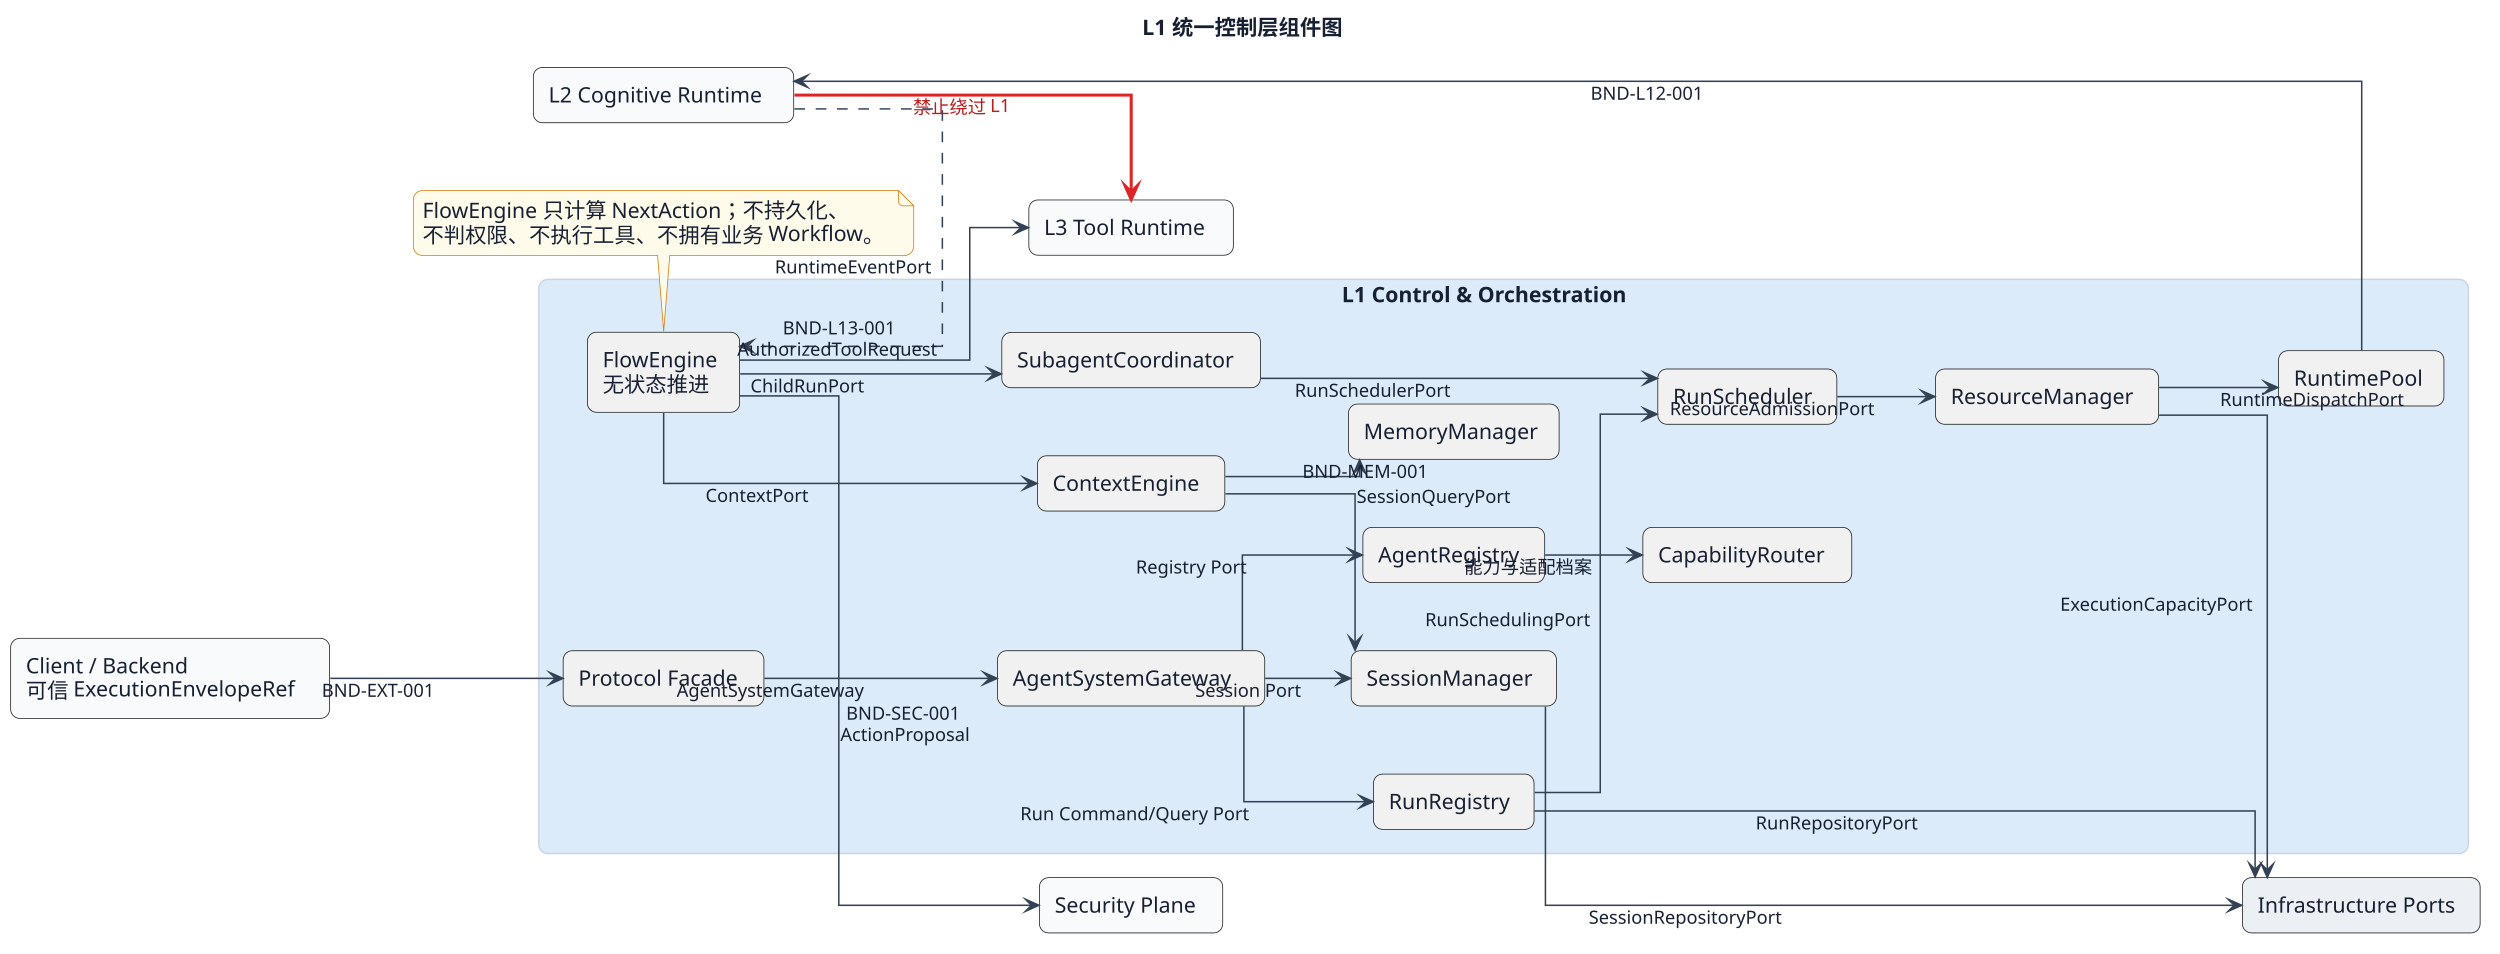
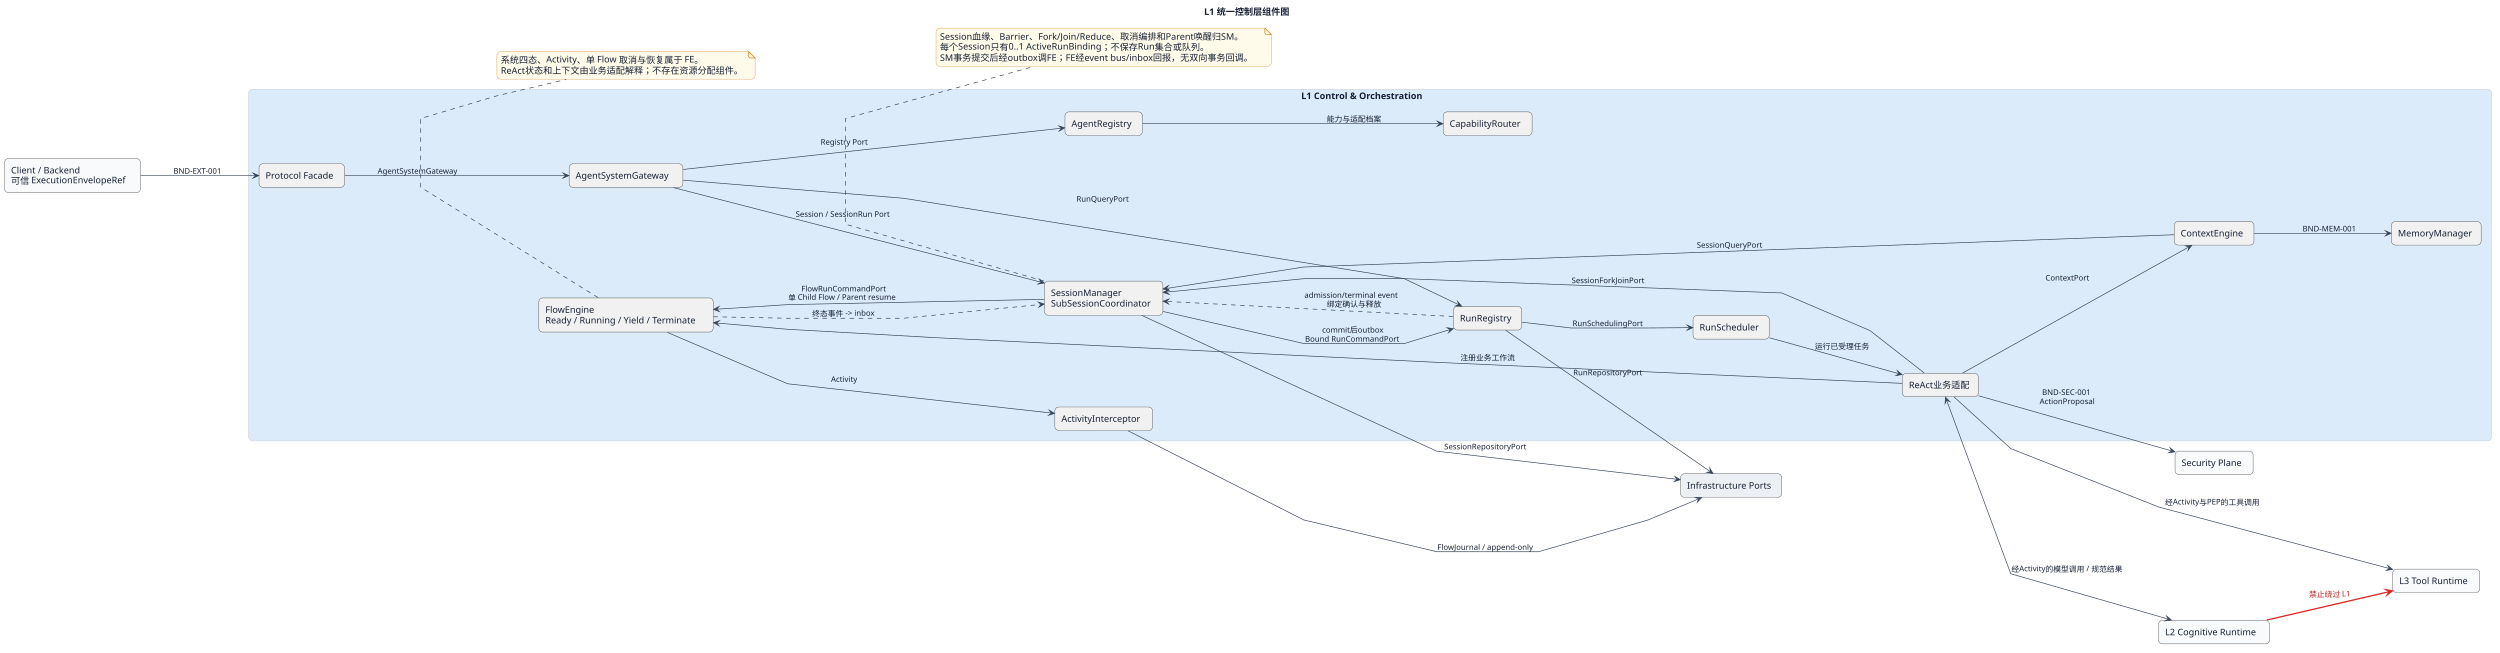
- <svg xmlns="http://www.w3.org/2000/svg" version="1.1" data-diagram-type="DESCRIPTION" style="width:2736px;height:1043px;background:#FFFFFF;" width="2736.667px" height="1043.333px" viewBox="0 0 2736 1043" zoomAndPan="magnify" preserveAspectRatio="none" contentStyleType="text/css">
+ <svg xmlns="http://www.w3.org/2000/svg" version="1.1" data-diagram-type="DESCRIPTION" style="width:6425px;height:1676px;background:#FFFFFF;" width="6425px" height="1676.667px" viewBox="0 0 6425 1676" zoomAndPan="magnify" preserveAspectRatio="none" contentStyleType="text/css">
  <defs />
  <g font-family="sans-serif" lengthAdjust="spacing">
    <g class="title" data-source-line="2">
-       <text x="1250.015" y="38.325" fill="#172033" font-size="23.333" textLength="225.893" font-weight="700" font-family="'Hiragino Sans GB'">L1 统一控制层组件图</text>
-     </g>
-     <g class="cluster" data-qualified-name="L1 Control . Orchestration" id="ent0002" data-source-line="6">
-       <rect x="589.65" y="305.745" width="2111.667" height="628.333" fill="#DCEBFA" style="stroke:#CBD5E1;stroke-width:1.667;" rx="10" ry="10" />
-       <text x="1468.495" y="330.737" fill="#172033" font-size="23.333" textLength="353.976" font-weight="700" font-family="'Hiragino Sans GB'">L1 Control &amp; Orchestration</text>
-     </g>
-     <g class="entity" data-qualified-name="L1 Control . Orchestration.FACADE" id="ent0003" data-source-line="7">
-       <rect x="616.317" y="712.161" width="219.715" height="60.495" fill="#F1F1F1" style="stroke:#181818;stroke-width:0.833;" rx="10" ry="10" />
-       <text x="632.983" y="750.487" fill="#172033" font-size="23.333" textLength="186.382" font-family="'Hiragino Sans GB'">Protocol Facade</text>
-     </g>
-     <g class="entity" data-qualified-name="L1 Control . Orchestration.GATEWAY" id="ent0004" data-source-line="8">
-       <rect x="1091.633" y="712.161" width="292.484" height="60.495" fill="#F1F1F1" style="stroke:#181818;stroke-width:0.833;" rx="10" ry="10" />
-       <text x="1108.3" y="750.487" fill="#172033" font-size="23.333" textLength="259.15" font-family="'Hiragino Sans GB'">AgentSystemGateway</text>
-     </g>
-     <g class="entity" data-qualified-name="L1 Control . Orchestration.REGISTRY" id="ent0005" data-source-line="9">
-       <rect x="1491.55" y="577.161" width="198.968" height="60.495" fill="#F1F1F1" style="stroke:#181818;stroke-width:0.833;" rx="10" ry="10" />
-       <text x="1508.217" y="615.487" fill="#172033" font-size="23.333" textLength="165.635" font-family="'Hiragino Sans GB'">AgentRegistry</text>
-     </g>
-     <g class="entity" data-qualified-name="L1 Control . Orchestration.ROUTER" id="ent0006" data-source-line="10">
-       <rect x="1797.95" y="577.161" width="228.625" height="60.495" fill="#F1F1F1" style="stroke:#181818;stroke-width:0.833;" rx="10" ry="10" />
-       <text x="1814.617" y="615.487" fill="#172033" font-size="23.333" textLength="195.291" font-family="'Hiragino Sans GB'">CapabilityRouter</text>
-     </g>
-     <g class="entity" data-qualified-name="L1 Control . Orchestration.SESSION" id="ent0007" data-source-line="11">
-       <rect x="1478.717" y="712.161" width="224.637" height="60.495" fill="#F1F1F1" style="stroke:#181818;stroke-width:0.833;" rx="10" ry="10" />
-       <text x="1495.383" y="750.487" fill="#172033" font-size="23.333" textLength="191.304" font-family="'Hiragino Sans GB'">SessionManager</text>
-     </g>
-     <g class="entity" data-qualified-name="L1 Control . Orchestration.RUNS" id="ent0008" data-source-line="12">
-       <rect x="1503.183" y="847.161" width="175.692" height="60.495" fill="#F1F1F1" style="stroke:#181818;stroke-width:0.833;" rx="10" ry="10" />
-       <text x="1519.85" y="885.487" fill="#172033" font-size="23.333" textLength="142.358" font-family="'Hiragino Sans GB'">RunRegistry</text>
-     </g>
-     <g class="entity" data-qualified-name="L1 Control . Orchestration.SCHEDULER" id="ent0009" data-source-line="13">
-       <rect x="1814.3" y="403.828" width="195.938" height="60.495" fill="#F1F1F1" style="stroke:#181818;stroke-width:0.833;" rx="10" ry="10" />
-       <text x="1830.967" y="442.153" fill="#172033" font-size="23.333" textLength="162.604" font-family="'Hiragino Sans GB'">RunScheduler</text>
-     </g>
-     <g class="entity" data-qualified-name="L1 Control . Orchestration.FLOW" id="ent0010" data-source-line="14">
-       <rect x="642.883" y="363.578" width="166.566" height="87.656" fill="#F1F1F1" style="stroke:#181818;stroke-width:0.833;" rx="10" ry="10" />
-       <text x="659.55" y="401.903" fill="#172033" font-size="23.333" textLength="133.232" font-family="'Hiragino Sans GB'">FlowEngine</text>
-       <text x="659.55" y="429.065" fill="#172033" font-size="23.333" textLength="116.666" font-family="'Hiragino Sans GB'">无状态推进</text>
-     </g>
-     <g class="entity" data-qualified-name="L1 Control . Orchestration.CONTEXT" id="ent0011" data-source-line="15">
-       <rect x="1135.317" y="498.828" width="205.12" height="60.495" fill="#F1F1F1" style="stroke:#181818;stroke-width:0.833;" rx="10" ry="10" />
-       <text x="1151.983" y="537.153" fill="#172033" font-size="23.333" textLength="171.787" font-family="'Hiragino Sans GB'">ContextEngine</text>
-     </g>
-     <g class="entity" data-qualified-name="L1 Control . Orchestration.MEMORY" id="ent0012" data-source-line="16">
-       <rect x="1475.783" y="442.161" width="230.505" height="60.495" fill="#F1F1F1" style="stroke:#181818;stroke-width:0.833;" rx="10" ry="10" />
-       <text x="1492.45" y="480.487" fill="#172033" font-size="23.333" textLength="197.171" font-family="'Hiragino Sans GB'">MemoryManager</text>
-     </g>
-     <g class="entity" data-qualified-name="L1 Control . Orchestration.RESOURCE" id="ent0013" data-source-line="17">
-       <rect x="2118.25" y="403.828" width="244.176" height="60.495" fill="#F1F1F1" style="stroke:#181818;stroke-width:0.833;" rx="10" ry="10" />
-       <text x="2134.917" y="442.153" fill="#172033" font-size="23.333" textLength="210.843" font-family="'Hiragino Sans GB'">ResourceManager</text>
-     </g>
-     <g class="entity" data-qualified-name="L1 Control . Orchestration.POOL" id="ent0014" data-source-line="18">
-       <rect x="2493.7" y="383.828" width="180.944" height="60.495" fill="#F1F1F1" style="stroke:#181818;stroke-width:0.833;" rx="10" ry="10" />
-       <text x="2510.367" y="422.153" fill="#172033" font-size="23.333" textLength="147.611" font-family="'Hiragino Sans GB'">RuntimePool</text>
-     </g>
-     <g class="entity" data-qualified-name="L1 Control . Orchestration.CHILD" id="ent0015" data-source-line="19">
-       <rect x="1096.383" y="363.828" width="282.982" height="60.495" fill="#F1F1F1" style="stroke:#181818;stroke-width:0.833;" rx="10" ry="10" />
-       <text x="1113.05" y="402.153" fill="#172033" font-size="23.333" textLength="249.648" font-family="'Hiragino Sans GB'">SubagentCoordinator</text>
-     </g>
-     <g class="entity" data-qualified-name="CLIENT" id="ent0001" data-source-line="5">
-       <rect x="11.667" y="698.578" width="349.04" height="87.656" fill="#F8FAFC" style="stroke:#181818;stroke-width:0.833;" rx="10" ry="10" />
-       <text x="28.333" y="736.903" fill="#172033" font-size="23.333" textLength="190.848" font-family="'Hiragino Sans GB'">Client / Backend</text>
-       <text x="28.333" y="764.065" fill="#172033" font-size="23.333" textLength="315.706" font-family="'Hiragino Sans GB'">可信 ExecutionEnvelopeRef</text>
-     </g>
-     <g class="entity" data-qualified-name="L2" id="ent0016" data-source-line="21">
-       <rect x="583.683" y="73.828" width="284.964" height="60.495" fill="#F8FAFC" style="stroke:#181818;stroke-width:0.833;" rx="10" ry="10" />
-       <text x="600.35" y="112.153" fill="#172033" font-size="23.333" textLength="251.631" font-family="'Hiragino Sans GB'">L2 Cognitive Runtime</text>
-     </g>
-     <g class="entity" data-qualified-name="SEC" id="ent0017" data-source-line="22">
-       <rect x="1137.583" y="960.495" width="200.563" height="60.495" fill="#F8FAFC" style="stroke:#181818;stroke-width:0.833;" rx="10" ry="10" />
-       <text x="1154.25" y="998.82" fill="#172033" font-size="23.333" textLength="167.23" font-family="'Hiragino Sans GB'">Security Plane</text>
-     </g>
-     <g class="entity" data-qualified-name="L3" id="ent0018" data-source-line="23">
-       <rect x="1125.967" y="218.828" width="223.805" height="60.495" fill="#F8FAFC" style="stroke:#181818;stroke-width:0.833;" rx="10" ry="10" />
-       <text x="1142.633" y="257.153" fill="#172033" font-size="23.333" textLength="190.472" font-family="'Hiragino Sans GB'">L3 Tool Runtime</text>
-     </g>
-     <g class="entity" data-qualified-name="INFRA" id="ent0019" data-source-line="24">
-       <rect x="2454.083" y="960.495" width="260.173" height="60.495" fill="#ECEFF3" style="stroke:#181818;stroke-width:0.833;" rx="10" ry="10" />
-       <text x="2470.75" y="998.82" fill="#172033" font-size="23.333" textLength="226.839" font-family="'Hiragino Sans GB'">Infrastructure Ports</text>
-     </g>
-     <g class="entity" data-qualified-name="GMN42" id="ent0043" data-source-line="50">
-       <path d="M452.367,218.578 L452.367,269.568 A10,10 0 0 0 462.367,279.568 L719.65,279.568 L726.317,362.778 L732.983,279.568 L989.958,279.568 A10,10 0 0 0 999.958,269.568 L999.958,225.245 L983.291,208.578 L462.367,208.578 A10,10 0 0 0 452.367,218.578" style="stroke:#D97706;stroke-width:0.833;" fill="#FFFBEB" />
-       <path d="M983.291,208.578 L983.291,220.245 A5,5 0 0 0 988.291,225.245 L999.958,225.245 L983.291,208.578" style="stroke:#D97706;stroke-width:0.833;" fill="#FFFBEB" />
-       <text x="462.367" y="238.57" fill="#172033" font-size="23.333" textLength="486.319" font-family="'Hiragino Sans GB'">FlowEngine 只计算 NextAction；不持久化、</text>
-       <text x="462.367" y="265.731" fill="#172033" font-size="23.333" textLength="512.591" font-family="'Hiragino Sans GB'">不判权限、不执行工具、不拥有业务 Workflow。</text>
-     </g>
-     <g class="link" data-entity-1="ent0001" data-entity-2="ent0003" id="lnk20" data-source-line="26" data-link-type="dependency">
-       <path d="M361.5,742.411 C445.267,742.411 534.617,742.411 607.783,742.411" style="stroke:#334155;stroke-width:1.667;" fill="none" id="CLIENT-to-FACADE" />
-       <polygon points="616.117,742.411,601.117,735.745,607.783,742.411,601.117,749.078,616.117,742.411" fill="#334155" style="stroke:#334155;stroke-width:1.667;stroke-linejoin:miter;stroke-miterlimit:10;" />
-       <text x="352.15" y="762.643" fill="#172033" font-size="20" textLength="135.244" font-family="'Hiragino Sans GB'">BND-EXT-001</text>
-     </g>
-     <g class="link" data-entity-1="ent0003" data-entity-2="ent0004" id="lnk21" data-source-line="27" data-link-type="dependency">
-       <path d="M836.567,742.411 C911.05,742.411 1001.817,742.411 1082.9,742.411" style="stroke:#334155;stroke-width:1.667;" fill="none" id="FACADE-to-GATEWAY" />
-       <polygon points="1091.233,742.411,1076.233,735.745,1082.9,742.411,1076.233,749.078,1091.233,742.411" fill="#334155" style="stroke:#334155;stroke-width:1.667;stroke-linejoin:miter;stroke-miterlimit:10;" />
-       <text x="740.567" y="762.643" fill="#172033" font-size="20" textLength="222.129" font-family="'Hiragino Sans GB'">AgentSystemGateway</text>
-     </g>
-     <g class="link" data-entity-1="ent0004" data-entity-2="ent0005" id="lnk22" data-source-line="28" data-link-type="dependency">
-       <path d="M1359.65,711.778 C1359.65,671.945 1359.65,607.411 1359.65,607.411 C1359.65,607.411 1420.017,607.411 1482.55,607.411" style="stroke:#334155;stroke-width:1.667;" fill="none" id="GATEWAY-to-REGISTRY" />
-       <polygon points="1490.883,607.411,1475.883,600.745,1482.55,607.411,1475.883,614.078,1490.883,607.411" fill="#334155" style="stroke:#334155;stroke-width:1.667;stroke-linejoin:miter;stroke-miterlimit:10;" />
-       <text x="1243.083" y="627.643" fill="#172033" font-size="20" textLength="129.492" font-family="'Hiragino Sans GB'">Registry Port</text>
-     </g>
-     <g class="link" data-entity-1="ent0004" data-entity-2="ent0007" id="lnk23" data-source-line="29" data-link-type="dependency">
-       <path d="M1384.583,742.411 C1415.85,742.411 1440.067,742.411 1469.833,742.411" style="stroke:#334155;stroke-width:1.667;" fill="none" id="GATEWAY-to-SESSION" />
-       <polygon points="1478.167,742.411,1463.167,735.745,1469.833,742.411,1463.167,749.078,1478.167,742.411" fill="#334155" style="stroke:#334155;stroke-width:1.667;stroke-linejoin:miter;stroke-miterlimit:10;" />
-       <text x="1308.033" y="762.643" fill="#172033" font-size="20" textLength="123.027" font-family="'Hiragino Sans GB'">Session Port</text>
-     </g>
-     <g class="link" data-entity-1="ent0004" data-entity-2="ent0008" id="lnk24" data-source-line="30" data-link-type="dependency">
-       <path d="M1361.317,773.045 C1361.317,812.878 1361.317,877.411 1361.317,877.411 C1361.317,877.411 1429.75,877.411 1494.533,877.411" style="stroke:#334155;stroke-width:1.667;" fill="none" id="GATEWAY-to-RUNS" />
-       <polygon points="1502.867,877.411,1487.867,870.745,1494.533,877.411,1487.867,884.078,1502.867,877.411" fill="#334155" style="stroke:#334155;stroke-width:1.667;stroke-linejoin:miter;stroke-miterlimit:10;" />
-       <text x="1116.583" y="897.643" fill="#172033" font-size="20" textLength="262.637" font-family="'Hiragino Sans GB'">Run Command/Query Port</text>
-     </g>
-     <g class="link" data-entity-1="ent0005" data-entity-2="ent0006" id="lnk25" data-source-line="31" data-link-type="dependency">
-       <path d="M1690.917,607.411 C1724.617,607.411 1754.167,607.411 1788.95,607.411" style="stroke:#334155;stroke-width:1.667;" fill="none" id="REGISTRY-to-ROUTER" />
-       <polygon points="1797.283,607.411,1782.283,600.745,1788.95,607.411,1782.283,614.078,1797.283,607.411" fill="#334155" style="stroke:#334155;stroke-width:1.667;stroke-linejoin:miter;stroke-miterlimit:10;" />
-       <text x="1602.433" y="627.643" fill="#172033" font-size="20" textLength="140.001" font-family="'Hiragino Sans GB'">能力与适配档案</text>
-     </g>
-     <g class="link" data-entity-1="ent0008" data-entity-2="ent0009" id="lnk26" data-source-line="32" data-link-type="dependency">
-       <path d="M1679.617,867.328 C1716.683,867.328 1751.317,867.328 1751.317,867.328 C1751.317,867.328 1751.317,453.245 1751.317,453.245 C1751.317,453.245 1771.883,453.245 1805.2,453.245" style="stroke:#334155;stroke-width:1.667;" fill="none" id="RUNS-to-SCHEDULER" />
-       <polygon points="1813.533,453.245,1798.533,446.578,1805.2,453.245,1798.533,459.911,1813.533,453.245" fill="#334155" style="stroke:#334155;stroke-width:1.667;stroke-linejoin:miter;stroke-miterlimit:10;" />
-       <text x="1559.65" y="685.259" fill="#172033" font-size="20" textLength="190.137" font-family="'Hiragino Sans GB'">RunSchedulingPort</text>
-     </g>
-     <g class="link" data-entity-1="ent0009" data-entity-2="ent0013" id="lnk27" data-source-line="33" data-link-type="dependency">
-       <path d="M2010.7,434.078 C2044.283,434.078 2073.95,434.078 2109.217,434.078" style="stroke:#334155;stroke-width:1.667;" fill="none" id="SCHEDULER-to-RESOURCE" />
-       <polygon points="2117.55,434.078,2102.55,427.411,2109.217,434.078,2102.55,440.745,2117.55,434.078" fill="#334155" style="stroke:#334155;stroke-width:1.667;stroke-linejoin:miter;stroke-miterlimit:10;" />
-       <text x="1827.45" y="454.309" fill="#172033" font-size="20" textLength="236.143" font-family="'Hiragino Sans GB'">ResourceAdmissionPort</text>
-     </g>
-     <g class="link" data-entity-1="ent0013" data-entity-2="ent0014" id="lnk28" data-source-line="34" data-link-type="dependency">
-       <path d="M2363.017,424.078 C2405.833,424.078 2444.767,424.078 2484.567,424.078" style="stroke:#334155;stroke-width:1.667;" fill="none" id="RESOURCE-to-POOL" />
-       <polygon points="2492.9,424.078,2477.9,417.411,2484.567,424.078,2477.9,430.745,2492.9,424.078" fill="#334155" style="stroke:#334155;stroke-width:1.667;stroke-linejoin:miter;stroke-miterlimit:10;" />
-       <text x="2429.617" y="444.309" fill="#172033" font-size="20" textLength="212.637" font-family="'Hiragino Sans GB'">RuntimeDispatchPort</text>
-     </g>
-     <g class="link" data-entity-1="ent0014" data-entity-2="ent0016" id="lnk29" data-source-line="35" data-link-type="dependency">
-       <path d="M2584.65,383.495 C2584.65,302.561 2584.65,88.961 2584.65,88.961 C2584.65,88.961 1312.433,88.961 877.25,88.961" style="stroke:#334155;stroke-width:1.667;" fill="none" id="POOL-to-L2" />
-       <polygon points="868.917,88.961,883.917,95.628,877.25,88.961,883.917,82.295,868.917,88.961" fill="#334155" style="stroke:#334155;stroke-width:1.667;stroke-linejoin:miter;stroke-miterlimit:10;" />
-       <text x="1740.717" y="109.193" fill="#172033" font-size="20" textLength="133.281" font-family="'Hiragino Sans GB'">BND-L12-001</text>
-     </g>
-     <g class="link" data-entity-1="ent0016" data-entity-2="ent0010" id="lnk30" data-source-line="36" data-link-type="dependency">
-       <path d="M869.367,119.211 C948.633,119.211 1031.317,119.211 1031.317,119.211 C1031.317,119.211 1031.317,378.961 1031.317,378.961 C1031.317,378.961 908.233,378.961 817.883,378.961" style="stroke:#334155;stroke-width:1.667;stroke-dasharray:11.667,11.667;" fill="none" id="L2-to-FLOW" />
-       <polygon points="809.55,378.961,824.55,385.628,817.883,378.961,824.55,372.295,809.55,378.961" fill="#334155" style="stroke:#334155;stroke-width:1.667;stroke-linejoin:miter;stroke-miterlimit:10;" />
-       <text x="847.983" y="299.209" fill="#172033" font-size="20" textLength="182.09" font-family="'Hiragino Sans GB'">RuntimeEventPort</text>
-     </g>
-     <g class="link" data-entity-1="ent0010" data-entity-2="ent0011" id="lnk31" data-source-line="37" data-link-type="dependency">
-       <path d="M726.317,452.028 C726.317,486.745 726.317,529.078 726.317,529.078 C726.317,529.078 977.25,529.078 1126.633,529.078" style="stroke:#334155;stroke-width:1.667;" fill="none" id="FLOW-to-CONTEXT" />
-       <polygon points="1134.967,529.078,1119.967,522.411,1126.633,529.078,1119.967,535.745,1134.967,529.078" fill="#334155" style="stroke:#334155;stroke-width:1.667;stroke-linejoin:miter;stroke-miterlimit:10;" />
-       <text x="772.117" y="549.309" fill="#172033" font-size="20" textLength="119.063" font-family="'Hiragino Sans GB'">ContextPort</text>
-     </g>
-     <g class="link" data-entity-1="ent0011" data-entity-2="ent0007" id="lnk32" data-source-line="38" data-link-type="dependency">
-       <path d="M1341.117,540.445 C1408.1,540.445 1482.983,540.445 1482.983,540.445 C1482.983,540.445 1482.983,646.911 1482.983,703.411" style="stroke:#334155;stroke-width:1.667;" fill="none" id="CONTEXT-to-SESSION" />
-       <polygon points="1482.983,711.745,1489.65,696.745,1482.983,703.411,1476.317,696.745,1482.983,711.745" fill="#334155" style="stroke:#334155;stroke-width:1.667;stroke-linejoin:miter;stroke-miterlimit:10;" />
-       <text x="1484.65" y="550.393" fill="#172033" font-size="20" textLength="177.451" font-family="'Hiragino Sans GB'">SessionQueryPort</text>
-     </g>
-     <g class="link" data-entity-1="ent0011" data-entity-2="ent0012" id="lnk33" data-source-line="39" data-link-type="dependency">
-       <path d="M1341.05,521.545 C1409.933,521.545 1487.983,521.545 1487.983,521.545 C1487.983,521.545 1487.983,521.461 1487.983,511.595" style="stroke:#334155;stroke-width:1.667;" fill="none" id="CONTEXT-to-MEMORY" />
-       <polygon points="1487.983,503.261,1481.317,518.261,1487.983,511.595,1494.65,518.261,1487.983,503.261" fill="#334155" style="stroke:#334155;stroke-width:1.667;stroke-linejoin:miter;stroke-miterlimit:10;" />
-       <text x="1425.333" y="523.026" fill="#172033" font-size="20" textLength="143.838" font-family="'Hiragino Sans GB'">BND-MEM-001</text>
-     </g>
-     <g class="link" data-entity-1="ent0010" data-entity-2="ent0017" id="lnk34" data-source-line="40" data-link-type="dependency">
-       <path d="M809.733,433.245 C861.433,433.245 917.983,433.245 917.983,433.245 C917.983,433.245 917.983,990.745 917.983,990.745 C917.983,990.745 1035,990.745 1128.767,990.745" style="stroke:#334155;stroke-width:1.667;" fill="none" id="FLOW-to-SEC" />
-       <polygon points="1137.1,990.745,1122.1,984.078,1128.767,990.745,1122.1,997.411,1137.1,990.745" fill="#334155" style="stroke:#334155;stroke-width:1.667;stroke-linejoin:miter;stroke-miterlimit:10;" />
-       <text x="925.993" y="787.676" fill="#172033" font-size="20" textLength="135.986" font-family="'Hiragino Sans GB'">BND-SEC-001</text>
-       <text x="919.65" y="810.957" fill="#172033" font-size="20" textLength="148.672" font-family="'Hiragino Sans GB'">ActionProposal</text>
-     </g>
-     <g class="link" data-entity-1="ent0010" data-entity-2="ent0018" id="lnk35" data-source-line="41" data-link-type="dependency">
-       <path d="M809.867,394.078 C909.15,394.078 1061.317,394.078 1061.317,394.078 C1061.317,394.078 1061.317,249.078 1061.317,249.078 C1061.317,249.078 1082.4,249.078 1117.217,249.078" style="stroke:#334155;stroke-width:1.667;" fill="none" id="FLOW-to-L3" />
-       <polygon points="1125.55,249.078,1110.55,242.411,1117.217,249.078,1110.55,255.745,1125.55,249.078" fill="#334155" style="stroke:#334155;stroke-width:1.667;stroke-linejoin:miter;stroke-miterlimit:10;" />
-       <text x="856.629" y="365.976" fill="#172033" font-size="20" textLength="133.281" font-family="'Hiragino Sans GB'">BND-L13-001</text>
-       <text x="806.883" y="389.257" fill="#172033" font-size="20" textLength="232.773" font-family="'Hiragino Sans GB'">AuthorizedToolRequest</text>
-     </g>
-     <g class="link" data-entity-1="ent0010" data-entity-2="ent0015" id="lnk36" data-source-line="42" data-link-type="dependency">
-       <path d="M810.1,409.211 C887.5,409.211 995.65,409.211 1087.517,409.211" style="stroke:#334155;stroke-width:1.667;" fill="none" id="FLOW-to-CHILD" />
-       <polygon points="1095.85,409.211,1080.85,402.545,1087.517,409.211,1080.85,415.878,1095.85,409.211" fill="#334155" style="stroke:#334155;stroke-width:1.667;stroke-linejoin:miter;stroke-miterlimit:10;" />
-       <text x="821.3" y="429.443" fill="#172033" font-size="20" textLength="130.059" font-family="'Hiragino Sans GB'">ChildRunPort</text>
-     </g>
-     <g class="link" data-entity-1="ent0015" data-entity-2="ent0009" id="lnk37" data-source-line="43" data-link-type="dependency">
-       <path d="M1380.067,414.078 C1510.3,414.078 1691.333,414.078 1805.55,414.078" style="stroke:#334155;stroke-width:1.667;" fill="none" id="CHILD-to-SCHEDULER" />
-       <polygon points="1813.883,414.078,1798.883,407.411,1805.55,414.078,1798.883,420.745,1813.883,414.078" fill="#334155" style="stroke:#334155;stroke-width:1.667;stroke-linejoin:miter;stroke-miterlimit:10;" />
-       <text x="1416.983" y="434.309" fill="#172033" font-size="20" textLength="179.736" font-family="'Hiragino Sans GB'">RunSchedulerPort</text>
-     </g>
-     <g class="link" data-entity-1="ent0007" data-entity-2="ent0019" id="lnk38" data-source-line="44" data-link-type="dependency">
-       <path d="M1691.317,773.361 C1691.317,839.928 1691.317,990.745 1691.317,990.745 C1691.317,990.745 2197.05,990.745 2445.05,990.745" style="stroke:#334155;stroke-width:1.667;" fill="none" id="SESSION-to-INFRA" />
-       <polygon points="2453.383,990.745,2438.383,984.078,2445.05,990.745,2438.383,997.411,2453.383,990.745" fill="#334155" style="stroke:#334155;stroke-width:1.667;stroke-linejoin:miter;stroke-miterlimit:10;" />
-       <text x="1738.65" y="1010.976" fill="#172033" font-size="20" textLength="223.916" font-family="'Hiragino Sans GB'">SessionRepositoryPort</text>
-     </g>
-     <g class="link" data-entity-1="ent0008" data-entity-2="ent0019" id="lnk39" data-source-line="45" data-link-type="dependency">
-       <path d="M1679.133,887.495 C1901.517,887.495 2467.983,887.495 2467.983,887.495 C2467.983,887.495 2467.983,921.028 2467.983,951.428" style="stroke:#334155;stroke-width:1.667;" fill="none" id="RUNS-to-INFRA" />
-       <polygon points="2467.983,959.761,2474.65,944.761,2467.983,951.428,2461.317,944.761,2467.983,959.761" fill="#334155" style="stroke:#334155;stroke-width:1.667;stroke-linejoin:miter;stroke-miterlimit:10;" />
-       <text x="1921.367" y="907.726" fill="#172033" font-size="20" textLength="186.855" font-family="'Hiragino Sans GB'">RunRepositoryPort</text>
-     </g>
-     <g class="link" data-entity-1="ent0013" data-entity-2="ent0019" id="lnk40" data-source-line="46" data-link-type="dependency">
-       <path d="M2362.933,454.328 C2422.467,454.328 2481.317,454.328 2481.317,454.328 C2481.317,454.328 2481.317,838.561 2481.317,952.045" style="stroke:#334155;stroke-width:1.667;" fill="none" id="RESOURCE-to-INFRA" />
-       <polygon points="2481.317,960.378,2487.983,945.378,2481.317,952.045,2474.65,945.378,2481.317,960.378" fill="#334155" style="stroke:#334155;stroke-width:1.667;stroke-linejoin:miter;stroke-miterlimit:10;" />
-       <text x="2254.65" y="668.393" fill="#172033" font-size="20" textLength="226.523" font-family="'Hiragino Sans GB'">ExecutionCapacityPort</text>
-     </g>
-     <g class="link" data-entity-1="ent0016" data-entity-2="ent0018" id="lnk41" data-source-line="48" data-link-type="dependency">
-       <path d="M869.417,104.078 C1020.833,104.078 1237.983,104.078 1237.983,104.078 C1237.983,104.078 1237.983,167.428 1237.983,209.995" style="stroke:#DC2626;stroke-width:3.333;" fill="none" id="L2-to-L3" />
-       <polygon points="1237.983,218.328,1244.65,203.328,1237.983,209.995,1231.317,203.328,1237.983,218.328" fill="#DC2626" style="stroke:#DC2626;stroke-width:3.333;stroke-linejoin:miter;stroke-miterlimit:10;" />
-       <text x="999.15" y="124.309" fill="#B91C1C" font-size="20" textLength="110.225" font-family="'Hiragino Sans GB'">禁止绕过 L1</text>
+       <text x="3094.445" y="38.325" fill="#172033" font-size="23.333" textLength="225.893" font-weight="700" font-family="'Hiragino Sans GB'">L1 统一控制层组件图</text>
+     </g>
+     <g class="cluster" data-qualified-name="L1 Control . Orchestration" id="ent0002" data-source-line="9">
+       <rect x="639.033" y="229.561" width="5764.083" height="903.333" fill="#DCEBFA" style="stroke:#CBD5E1;stroke-width:1.667;" rx="10" ry="10" />
+       <text x="3344.087" y="254.553" fill="#172033" font-size="23.333" textLength="353.976" font-weight="700" font-family="'Hiragino Sans GB'">L1 Control &amp; Orchestration</text>
+     </g>
+     <g class="entity" data-qualified-name="L1 Control . Orchestration.FACADE" id="ent0003" data-source-line="10">
+       <rect x="665.7" y="420.978" width="219.715" height="60.495" fill="#F1F1F1" style="stroke:#181818;stroke-width:0.833;" rx="10" ry="10" />
+       <text x="682.367" y="459.303" fill="#172033" font-size="23.333" textLength="186.382" font-family="'Hiragino Sans GB'">Protocol Facade</text>
+     </g>
+     <g class="entity" data-qualified-name="L1 Control . Orchestration.GATEWAY" id="ent0004" data-source-line="11">
+       <rect x="1462.6" y="420.978" width="292.484" height="60.495" fill="#F1F1F1" style="stroke:#181818;stroke-width:0.833;" rx="10" ry="10" />
+       <text x="1479.267" y="459.303" fill="#172033" font-size="23.333" textLength="259.15" font-family="'Hiragino Sans GB'">AgentSystemGateway</text>
+     </g>
+     <g class="entity" data-qualified-name="L1 Control . Orchestration.REGISTRY" id="ent0005" data-source-line="12">
+       <rect x="2736.967" y="287.645" width="198.968" height="60.495" fill="#F1F1F1" style="stroke:#181818;stroke-width:0.833;" rx="10" ry="10" />
+       <text x="2753.633" y="325.97" fill="#172033" font-size="23.333" textLength="165.635" font-family="'Hiragino Sans GB'">AgentRegistry</text>
+     </g>
+     <g class="entity" data-qualified-name="L1 Control . Orchestration.ROUTER" id="ent0006" data-source-line="13">
+       <rect x="3708.817" y="287.645" width="228.625" height="60.495" fill="#F1F1F1" style="stroke:#181818;stroke-width:0.833;" rx="10" ry="10" />
+       <text x="3725.483" y="325.97" fill="#172033" font-size="23.333" textLength="195.291" font-family="'Hiragino Sans GB'">CapabilityRouter</text>
+     </g>
+     <g class="entity" data-qualified-name="L1 Control . Orchestration.SESSION" id="ent0007" data-source-line="14">
+       <rect x="2684.133" y="722.395" width="304.606" height="87.656" fill="#F1F1F1" style="stroke:#181818;stroke-width:0.833;" rx="10" ry="10" />
+       <text x="2700.8" y="760.72" fill="#172033" font-size="23.333" textLength="191.304" font-family="'Hiragino Sans GB'">SessionManager</text>
+       <text x="2700.8" y="787.881" fill="#172033" font-size="23.333" textLength="271.273" font-family="'Hiragino Sans GB'">SubSessionCoordinator</text>
+     </g>
+     <g class="entity" data-qualified-name="L1 Control . Orchestration.RUNS" id="ent0008" data-source-line="15">
+       <rect x="3735.283" y="787.645" width="175.692" height="60.495" fill="#F1F1F1" style="stroke:#181818;stroke-width:0.833;" rx="10" ry="10" />
+       <text x="3751.95" y="825.97" fill="#172033" font-size="23.333" textLength="142.358" font-family="'Hiragino Sans GB'">RunRegistry</text>
+     </g>
+     <g class="entity" data-qualified-name="L1 Control . Orchestration.SCHEDULER" id="ent0009" data-source-line="16">
+       <rect x="4351.083" y="810.978" width="195.938" height="60.495" fill="#F1F1F1" style="stroke:#181818;stroke-width:0.833;" rx="10" ry="10" />
+       <text x="4367.75" y="849.303" fill="#172033" font-size="23.333" textLength="162.604" font-family="'Hiragino Sans GB'">RunScheduler</text>
+     </g>
+     <g class="entity" data-qualified-name="L1 Control . Orchestration.FLOW" id="ent0010" data-source-line="17">
+       <rect x="1384.867" y="765.728" width="447.956" height="87.656" fill="#F1F1F1" style="stroke:#181818;stroke-width:0.833;" rx="10" ry="10" />
+       <text x="1401.533" y="804.053" fill="#172033" font-size="23.333" textLength="133.232" font-family="'Hiragino Sans GB'">FlowEngine</text>
+       <text x="1401.533" y="831.215" fill="#172033" font-size="23.333" textLength="414.622" font-family="'Hiragino Sans GB'">Ready / Running / Yield / Terminate</text>
+     </g>
+     <g class="entity" data-qualified-name="L1 Control . Orchestration.BUSINESS" id="ent0011" data-source-line="18">
+       <rect x="4889.133" y="959.311" width="195.174" height="60.495" fill="#F1F1F1" style="stroke:#181818;stroke-width:0.833;" rx="10" ry="10" />
+       <text x="4905.8" y="997.637" fill="#172033" font-size="23.333" textLength="161.84" font-family="'Hiragino Sans GB'">ReAct业务适配</text>
+     </g>
+     <g class="entity" data-qualified-name="L1 Control . Orchestration.MAGIC" id="ent0012" data-source-line="19">
+       <rect x="2711.05" y="1045.978" width="250.785" height="60.495" fill="#F1F1F1" style="stroke:#181818;stroke-width:0.833;" rx="10" ry="10" />
+       <text x="2727.717" y="1084.303" fill="#172033" font-size="23.333" textLength="217.451" font-family="'Hiragino Sans GB'">ActivityInterceptor</text>
+     </g>
+     <g class="entity" data-qualified-name="L1 Control . Orchestration.CONTEXT" id="ent0013" data-source-line="20">
+       <rect x="5587.567" y="569.311" width="205.12" height="60.495" fill="#F1F1F1" style="stroke:#181818;stroke-width:0.833;" rx="10" ry="10" />
+       <text x="5604.233" y="607.637" fill="#172033" font-size="23.333" textLength="171.787" font-family="'Hiragino Sans GB'">ContextEngine</text>
+     </g>
+     <g class="entity" data-qualified-name="L1 Control . Orchestration.MEMORY" id="ent0014" data-source-line="21">
+       <rect x="6145.933" y="569.311" width="230.505" height="60.495" fill="#F1F1F1" style="stroke:#181818;stroke-width:0.833;" rx="10" ry="10" />
+       <text x="6162.6" y="607.637" fill="#172033" font-size="23.333" textLength="197.171" font-family="'Hiragino Sans GB'">MemoryManager</text>
+     </g>
+     <g class="entity" data-qualified-name="CLIENT" id="ent0001" data-source-line="8">
+       <rect x="11.667" y="407.395" width="349.04" height="87.656" fill="#F8FAFC" style="stroke:#181818;stroke-width:0.833;" rx="10" ry="10" />
+       <text x="28.333" y="445.72" fill="#172033" font-size="23.333" textLength="190.848" font-family="'Hiragino Sans GB'">Client / Backend</text>
+       <text x="28.333" y="472.881" fill="#172033" font-size="23.333" textLength="315.706" font-family="'Hiragino Sans GB'">可信 ExecutionEnvelopeRef</text>
+     </g>
+     <g class="entity" data-qualified-name="L2" id="ent0015" data-source-line="23">
+       <rect x="5547.633" y="1594.311" width="284.964" height="60.495" fill="#F8FAFC" style="stroke:#181818;stroke-width:0.833;" rx="10" ry="10" />
+       <text x="5564.3" y="1632.637" fill="#172033" font-size="23.333" textLength="251.631" font-family="'Hiragino Sans GB'">L2 Cognitive Runtime</text>
+     </g>
+     <g class="entity" data-qualified-name="SEC" id="ent0016" data-source-line="24">
+       <rect x="5589.85" y="1159.311" width="200.563" height="60.495" fill="#F8FAFC" style="stroke:#181818;stroke-width:0.833;" rx="10" ry="10" />
+       <text x="5606.517" y="1197.637" fill="#172033" font-size="23.333" textLength="167.23" font-family="'Hiragino Sans GB'">Security Plane</text>
+     </g>
+     <g class="entity" data-qualified-name="L3" id="ent0017" data-source-line="25">
+       <rect x="6149.283" y="1462.645" width="223.805" height="60.495" fill="#F8FAFC" style="stroke:#181818;stroke-width:0.833;" rx="10" ry="10" />
+       <text x="6165.95" y="1500.97" fill="#172033" font-size="23.333" textLength="190.472" font-family="'Hiragino Sans GB'">L3 Tool Runtime</text>
+     </g>
+     <g class="entity" data-qualified-name="INFRA" id="ent0018" data-source-line="26">
+       <rect x="4318.967" y="1217.645" width="260.173" height="60.495" fill="#ECEFF3" style="stroke:#181818;stroke-width:0.833;" rx="10" ry="10" />
+       <text x="4335.633" y="1255.97" fill="#172033" font-size="23.333" textLength="226.839" font-family="'Hiragino Sans GB'">Infrastructure Ports</text>
+     </g>
+     <g class="entity" data-qualified-name="GMN44" id="ent0045" data-source-line="55">
+       <path d="M1277.083,142.395 L1277.083,193.384 A10,10 0 0 0 1287.083,203.384 L1930.588,203.384 A10,10 0 0 0 1940.588,193.384 L1940.588,149.061 L1923.922,132.395 L1287.083,132.395 A10,10 0 0 0 1277.083,142.395" style="stroke:#D97706;stroke-width:0.833;" fill="#FFFBEB" />
+       <path d="M1923.922,132.395 L1923.922,144.061 A5,5 0 0 0 1928.922,149.061 L1940.588,149.061 L1923.922,132.395" style="stroke:#D97706;stroke-width:1.667;" fill="#FFFBEB" />
+       <text x="1287.083" y="162.387" fill="#172033" font-size="23.333" textLength="541.348" font-family="'Hiragino Sans GB'">系统四态、Activity、单 Flow 取消与恢复属于 FE。</text>
+       <text x="1287.083" y="189.548" fill="#172033" font-size="23.333" textLength="628.505" font-family="'Hiragino Sans GB'">ReAct状态和上下文由业务适配解释；不存在资源分配组件。</text>
+     </g>
+     <g class="entity" data-qualified-name="GMN47" id="ent0048" data-source-line="59">
+       <path d="M2405.6,82.161 L2405.6,160.313 A10,10 0 0 0 2415.6,170.313 L3257.302,170.313 A10,10 0 0 0 3267.302,160.313 L3267.302,88.828 L3250.635,72.161 L2415.6,72.161 A10,10 0 0 0 2405.6,82.161" style="stroke:#D97706;stroke-width:0.833;" fill="#FFFBEB" />
+       <path d="M3250.635,72.161 L3250.635,83.828 A5,5 0 0 0 3255.635,88.828 L3267.302,88.828 L3250.635,72.161" style="stroke:#D97706;stroke-width:1.667;" fill="#FFFBEB" />
+       <text x="2415.6" y="102.153" fill="#172033" font-size="23.333" textLength="803.119" font-family="'Hiragino Sans GB'">Session血缘、Barrier、Fork/Join/Reduce、取消编排和Parent唤醒归SM。</text>
+       <text x="2415.6" y="129.315" fill="#172033" font-size="23.333" textLength="719.971" font-family="'Hiragino Sans GB'">每个Session只有0..1 ActiveRunBinding；不保存Run集合或队列。</text>
+       <text x="2415.6" y="156.476" fill="#172033" font-size="23.333" textLength="826.702" font-family="'Hiragino Sans GB'">SM事务提交后经outbox调FE；FE经event bus/inbox回报，无双向事务回调。</text>
+     </g>
+     <g class="link" data-entity-1="ent0001" data-entity-2="ent0003" id="lnk19" data-source-line="28" data-link-type="dependency">
+       <path d="M361.3,451.228 C459.7,451.228 571.45,451.228 656.65,451.228" style="stroke:#334155;stroke-width:1.667;" fill="none" id="CLIENT-to-FACADE" />
+       <polygon points="664.983,451.228,649.983,444.561,656.65,451.228,649.983,457.895,664.983,451.228" fill="#334155" style="stroke:#334155;stroke-width:1.667;stroke-linejoin:miter;stroke-miterlimit:10;" />
+       <text x="445.7" y="446.459" fill="#172033" font-size="20" textLength="135.244" font-family="'Hiragino Sans GB'">BND-EXT-001</text>
+     </g>
+     <g class="link" data-entity-1="ent0003" data-entity-2="ent0004" id="lnk20" data-source-line="29" data-link-type="dependency">
+       <path d="M886.15,451.228 C1033.7,451.228 1289.15,451.228 1453.467,451.228" style="stroke:#334155;stroke-width:1.667;" fill="none" id="FACADE-to-GATEWAY" />
+       <polygon points="1461.8,451.228,1446.8,444.561,1453.467,451.228,1446.8,457.895,1461.8,451.228" fill="#334155" style="stroke:#334155;stroke-width:1.667;stroke-linejoin:miter;stroke-miterlimit:10;" />
+       <text x="970.417" y="446.459" fill="#172033" font-size="20" textLength="222.129" font-family="'Hiragino Sans GB'">AgentSystemGateway</text>
+     </g>
+     <g class="link" data-entity-1="ent0004" data-entity-2="ent0005" id="lnk21" data-source-line="30" data-link-type="dependency">
+       <path d="M1755.75,435.411 C2008.167,407.928 2513.032,352.93 2728.132,329.513" style="stroke:#334155;stroke-width:1.667;" fill="none" id="GATEWAY-to-REGISTRY" />
+       <polygon points="2736.417,328.611,2720.783,323.607,2728.132,329.513,2722.226,336.862,2736.417,328.611" fill="#334155" style="stroke:#334155;stroke-width:1.667;stroke-linejoin:miter;stroke-miterlimit:10;" />
+       <text x="2108.933" y="371.809" fill="#172033" font-size="20" textLength="129.492" font-family="'Hiragino Sans GB'">Registry Port</text>
+     </g>
+     <g class="link" data-entity-1="ent0004" data-entity-2="ent0007" id="lnk22" data-source-line="31" data-link-type="dependency">
+       <path d="M1731.25,482.295 C1955.95,540.111 2429.746,662.018 2675.63,725.285" style="stroke:#334155;stroke-width:1.667;" fill="none" id="GATEWAY-to-SESSION" />
+       <polygon points="2683.7,727.361,2670.834,717.167,2675.63,725.285,2667.512,730.08,2683.7,727.361" fill="#334155" style="stroke:#334155;stroke-width:1.667;stroke-linejoin:miter;stroke-miterlimit:10;" />
+       <text x="2044.767" y="557.343" fill="#172033" font-size="20" textLength="258.037" font-family="'Hiragino Sans GB'">Session / SessionRun Port</text>
+     </g>
+     <g class="link" data-entity-1="ent0004" data-entity-2="ent0008" id="lnk23" data-source-line="32" data-link-type="dependency">
+       <path d="M1755.833,463.145 C1964,480.195 2322.267,509.561 2322.267,509.561 C2322.267,509.561 3608.967,716.228 3608.967,716.228 C3608.967,716.228 3686.533,753.348 3749.033,783.248" style="stroke:#334155;stroke-width:1.667;" fill="none" id="GATEWAY-to-RUNS" />
+       <polygon points="3756.55,786.845,3745.896,774.358,3749.033,783.248,3740.142,786.385,3756.55,786.845" fill="#334155" style="stroke:#334155;stroke-width:1.667;stroke-linejoin:miter;stroke-miterlimit:10;" />
+       <text x="2766.45" y="518.243" fill="#172033" font-size="20" textLength="140.391" font-family="'Hiragino Sans GB'">RunQueryPort</text>
+     </g>
+     <g class="link" data-entity-1="ent0007" data-entity-2="ent0008" id="lnk24" data-source-line="33" data-link-type="dependency">
+       <path d="M2989.117,800.611 C3140.283,835.011 3350.633,882.895 3350.633,882.895 C3350.633,882.895 3608.967,882.895 3608.967,882.895 C3608.967,882.895 3668.231,864.766 3727.065,846.766" style="stroke:#334155;stroke-width:1.667;" fill="none" id="SESSION-to-RUNS" />
+       <polygon points="3735.033,844.328,3718.739,842.342,3727.065,846.766,3722.64,855.092,3735.033,844.328" fill="#334155" style="stroke:#334155;stroke-width:1.667;stroke-linejoin:miter;stroke-miterlimit:10;" />
+       <text x="3397.79" y="854.793" fill="#172033" font-size="20" textLength="165.117" font-family="'Hiragino Sans GB'">commit后outbox</text>
+       <text x="3353.967" y="878.074" fill="#172033" font-size="20" textLength="252.764" font-family="'Hiragino Sans GB'">Bound RunCommandPort</text>
+     </g>
+     <g class="link" data-entity-1="ent0008" data-entity-2="ent0007" id="lnk25" data-source-line="34" data-link-type="dependency">
+       <path d="M3734.75,813.345 C3567.317,804.545 3206.005,785.566 2997.389,774.599" style="stroke:#334155;stroke-width:1.667;stroke-dasharray:11.667,11.667;" fill="none" id="RUNS-to-SESSION" />
+       <polygon points="2989.067,774.161,3003.696,781.606,2997.389,774.599,3004.396,768.291,2989.067,774.161" fill="#334155" style="stroke:#334155;stroke-width:1.667;stroke-linejoin:miter;stroke-miterlimit:10;" />
+       <text x="3352.3" y="765.509" fill="#172033" font-size="20" textLength="255.254" font-family="'Hiragino Sans GB'">admission/terminal event</text>
+       <text x="3409.926" y="788.79" fill="#172033" font-size="20" textLength="140.001" font-family="'Hiragino Sans GB'">绑定确认与释放</text>
+     </g>
+     <g class="link" data-entity-1="ent0005" data-entity-2="ent0006" id="lnk26" data-source-line="35" data-link-type="dependency">
+       <path d="M2936.45,317.895 C3120.067,317.895 3505.7,317.895 3700.017,317.895" style="stroke:#334155;stroke-width:1.667;" fill="none" id="REGISTRY-to-ROUTER" />
+       <polygon points="3708.35,317.895,3693.35,311.228,3700.017,317.895,3693.35,324.561,3708.35,317.895" fill="#334155" style="stroke:#334155;stroke-width:1.667;stroke-linejoin:miter;stroke-miterlimit:10;" />
+       <text x="3409.8" y="313.126" fill="#172033" font-size="20" textLength="140.001" font-family="'Hiragino Sans GB'">能力与适配档案</text>
+     </g>
+     <g class="link" data-entity-1="ent0008" data-entity-2="ent0009" id="lnk27" data-source-line="36" data-link-type="dependency">
+       <path d="M3911.233,828.061 C3970.067,834.995 4037.3,842.895 4037.3,842.895 C4037.3,842.895 4235.633,842.895 4235.633,842.895 C4235.633,842.895 4286.617,842.493 4342.467,842.059" style="stroke:#334155;stroke-width:1.667;" fill="none" id="RUNS-to-SCHEDULER" />
+       <polygon points="4350.8,841.995,4335.749,835.445,4342.467,842.059,4335.852,848.778,4350.8,841.995" fill="#334155" style="stroke:#334155;stroke-width:1.667;stroke-linejoin:miter;stroke-miterlimit:10;" />
+       <text x="4041.467" y="838.126" fill="#172033" font-size="20" textLength="190.137" font-family="'Hiragino Sans GB'">RunSchedulingPort</text>
+     </g>
+     <g class="link" data-entity-1="ent0009" data-entity-2="ent0011" id="lnk28" data-source-line="37" data-link-type="dependency">
+       <path d="M4547.483,868.095 C4644.167,894.928 4783.937,933.732 4880.537,960.549" style="stroke:#334155;stroke-width:1.667;" fill="none" id="SCHEDULER-to-BUSINESS" />
+       <polygon points="4888.567,962.778,4875.897,952.342,4880.537,960.549,4872.33,965.19,4888.567,962.778" fill="#334155" style="stroke:#334155;stroke-width:1.667;stroke-linejoin:miter;stroke-miterlimit:10;" />
+       <text x="4664.133" y="897.343" fill="#172033" font-size="20" textLength="140.001" font-family="'Hiragino Sans GB'">运行已受理任务</text>
+     </g>
+     <g class="link" data-entity-1="ent0011" data-entity-2="ent0010" id="lnk29" data-source-line="38" data-link-type="dependency">
+       <path d="M4888.417,985.211 C4588.3,971.661 3692.3,931.228 3692.3,931.228 C3692.3,931.228 2405.6,867.895 2405.6,867.895 C2405.6,867.895 2023.933,846.228 2023.933,846.228 C2023.933,846.228 1939.484,838.748 1841.851,830.082" style="stroke:#334155;stroke-width:1.667;" fill="none" id="BUSINESS-to-FLOW" />
+       <polygon points="1833.55,829.345,1847.902,837.312,1841.851,830.082,1849.081,824.031,1833.55,829.345" fill="#334155" style="stroke:#334155;stroke-width:1.667;stroke-linejoin:miter;stroke-miterlimit:10;" />
+       <text x="3753.133" y="926.459" fill="#172033" font-size="20" textLength="140.001" font-family="'Hiragino Sans GB'">注册业务工作流</text>
+     </g>
+     <g class="link" data-entity-1="ent0010" data-entity-2="ent0012" id="lnk30" data-source-line="39" data-link-type="dependency">
+       <path d="M1714.833,854.145 C1837.3,906.478 2023.933,986.228 2023.933,986.228 C2023.933,986.228 2474.718,1036.259 2702.018,1061.492" style="stroke:#334155;stroke-width:1.667;" fill="none" id="FLOW-to-MAGIC" />
+       <polygon points="2710.3,1062.411,2696.127,1054.13,2702.018,1061.492,2694.656,1067.382,2710.3,1062.411" fill="#334155" style="stroke:#334155;stroke-width:1.667;stroke-linejoin:miter;stroke-miterlimit:10;" />
+       <text x="2135.6" y="981.459" fill="#172033" font-size="20" textLength="75.146" font-family="'Hiragino Sans GB'">Activity</text>
+     </g>
+     <g class="link" data-entity-1="ent0012" data-entity-2="ent0018" id="lnk31" data-source-line="40" data-link-type="dependency">
+       <path d="M2898.917,1107.078 C3034.683,1175.945 3350.633,1336.228 3350.633,1336.228 C3350.633,1336.228 3692.3,1417.895 3692.3,1417.895 C3692.3,1417.895 3953.967,1417.895 3953.967,1417.895 C3953.967,1417.895 4235.633,1336.228 4235.633,1336.228 C4235.633,1336.228 4304.559,1307.469 4365.625,1282.002" style="stroke:#334155;stroke-width:1.667;" fill="none" id="MAGIC-to-INFRA" />
+       <polygon points="4373.317,1278.795,4356.906,1278.415,4365.625,1282.002,4362.038,1290.721,4373.317,1278.795" fill="#334155" style="stroke:#334155;stroke-width:1.667;stroke-linejoin:miter;stroke-miterlimit:10;" />
+       <text x="3693.967" y="1413.126" fill="#172033" font-size="20" textLength="259.473" font-family="'Hiragino Sans GB'">FlowJournal / append-only</text>
+     </g>
+     <g class="link" data-entity-1="ent0011" data-entity-2="ent0015" id="lnk32" data-source-line="41" data-link-type="dependency">
+       <path d="M5002.756,1028.461 C5042.323,1135.494 5167.633,1474.561 5167.633,1474.561 C5167.633,1474.561 5419.992,1547.239 5572.542,1591.172" style="stroke:#334155;stroke-width:1.667;" fill="none" id="BUSINESS-L2" />
+       <polygon points="4999.867,1020.645,4998.815,1037.026,5002.756,1028.461,5011.321,1032.403,4999.867,1020.645" fill="#334155" style="stroke:#334155;stroke-width:1.667;stroke-linejoin:miter;stroke-miterlimit:10;" />
+       <polygon points="5580.55,1593.478,5567.981,1582.921,5572.542,1591.172,5564.291,1595.733,5580.55,1593.478" fill="#334155" style="stroke:#334155;stroke-width:1.667;stroke-linejoin:miter;stroke-miterlimit:10;" />
+       <text x="5169.3" y="1469.793" fill="#172033" font-size="20" textLength="294.601" font-family="'Hiragino Sans GB'">经Activity的模型调用 / 规范结果</text>
+     </g>
+     <g class="link" data-entity-1="ent0011" data-entity-2="ent0013" id="lnk33" data-source-line="42" data-link-type="dependency">
+       <path d="M5043.9,958.628 C5174.883,885.661 5494.67,707.517 5625.653,634.55" style="stroke:#334155;stroke-width:1.667;" fill="none" id="BUSINESS-to-CONTEXT" />
+       <polygon points="5632.933,630.495,5616.585,631.971,5625.653,634.55,5623.074,643.619,5632.933,630.495" fill="#334155" style="stroke:#334155;stroke-width:1.667;stroke-linejoin:miter;stroke-miterlimit:10;" />
+       <text x="5256.8" y="720.943" fill="#172033" font-size="20" textLength="119.063" font-family="'Hiragino Sans GB'">ContextPort</text>
+     </g>
+     <g class="link" data-entity-1="ent0013" data-entity-2="ent0007" id="lnk34" data-source-line="43" data-link-type="dependency">
+       <path d="M5587.25,603.311 C5138.533,619.945 3350.633,686.228 3350.633,686.228 C3350.633,686.228 3148.517,717.776 2997.35,741.376" style="stroke:#334155;stroke-width:1.667;" fill="none" id="CONTEXT-to-SESSION" />
+       <polygon points="2989.117,742.661,3004.965,746.935,2997.35,741.376,3002.909,733.761,2989.117,742.661" fill="#334155" style="stroke:#334155;stroke-width:1.667;stroke-linejoin:miter;stroke-miterlimit:10;" />
+       <text x="4360.717" y="636.593" fill="#172033" font-size="20" textLength="177.451" font-family="'Hiragino Sans GB'">SessionQueryPort</text>
+     </g>
+     <g class="link" data-entity-1="ent0013" data-entity-2="ent0014" id="lnk35" data-source-line="44" data-link-type="dependency">
+       <path d="M5793.283,599.561 C5892.167,599.561 6033.9,599.561 6136.917,599.561" style="stroke:#334155;stroke-width:1.667;" fill="none" id="CONTEXT-to-MEMORY" />
+       <polygon points="6145.25,599.561,6130.25,592.895,6136.917,599.561,6130.25,606.228,6145.25,599.561" fill="#334155" style="stroke:#334155;stroke-width:1.667;stroke-linejoin:miter;stroke-miterlimit:10;" />
+       <text x="5917.6" y="594.793" fill="#172033" font-size="20" textLength="143.838" font-family="'Hiragino Sans GB'">BND-MEM-001</text>
+     </g>
+     <g class="link" data-entity-1="ent0011" data-entity-2="ent0016" id="lnk36" data-source-line="45" data-link-type="dependency">
+       <path d="M5085,1017.161 C5217.783,1055.095 5447.421,1120.706 5581.437,1158.989" style="stroke:#334155;stroke-width:1.667;" fill="none" id="BUSINESS-to-SEC" />
+       <polygon points="5589.45,1161.278,5576.858,1150.748,5581.437,1158.989,5573.196,1163.568,5589.45,1161.278" fill="#334155" style="stroke:#334155;stroke-width:1.667;stroke-linejoin:miter;stroke-miterlimit:10;" />
+       <text x="5248.143" y="1015.093" fill="#172033" font-size="20" textLength="135.986" font-family="'Hiragino Sans GB'">BND-SEC-001</text>
+       <text x="5241.8" y="1038.374" fill="#172033" font-size="20" textLength="148.672" font-family="'Hiragino Sans GB'">ActionProposal</text>
+     </g>
+     <g class="link" data-entity-1="ent0011" data-entity-2="ent0017" id="lnk37" data-source-line="46" data-link-type="dependency">
+       <path d="M5022.1,1020.278 C5074.033,1067.595 5167.633,1152.895 5167.633,1152.895 C5167.633,1152.895 5547.633,1302.895 5547.633,1302.895 C5547.633,1302.895 5941.065,1407.896 6141.015,1461.263" style="stroke:#334155;stroke-width:1.667;" fill="none" id="BUSINESS-to-L3" />
+       <polygon points="6149.067,1463.411,6136.293,1453.102,6141.015,1461.263,6132.855,1465.985,6149.067,1463.411" fill="#334155" style="stroke:#334155;stroke-width:1.667;stroke-linejoin:miter;stroke-miterlimit:10;" />
+       <text x="5564.283" y="1298.126" fill="#172033" font-size="20" textLength="251.905" font-family="'Hiragino Sans GB'">经Activity与PEP的工具调用</text>
+     </g>
+     <g class="link" data-entity-1="ent0011" data-entity-2="ent0007" id="lnk38" data-source-line="47" data-link-type="dependency">
+       <path d="M4945.267,958.495 C4892.467,917.245 4805.8,849.561 4805.8,849.561 C4805.8,849.561 4579.133,752.895 4579.133,752.895 C4579.133,752.895 3608.967,716.228 3608.967,716.228 C3608.967,716.228 3350.633,716.228 3350.633,716.228 C3350.633,716.228 3148.577,735.936 2997.411,750.686" style="stroke:#334155;stroke-width:1.667;" fill="none" id="BUSINESS-to-SESSION" />
+       <polygon points="2989.117,751.495,3004.693,756.673,2997.411,750.686,3003.398,743.403,2989.117,751.495" fill="#334155" style="stroke:#334155;stroke-width:1.667;stroke-linejoin:miter;stroke-miterlimit:10;" />
+       <text x="4038.967" y="727.676" fill="#172033" font-size="20" textLength="196.582" font-family="'Hiragino Sans GB'">SessionForkJoinPort</text>
+     </g>
+     <g class="link" data-entity-1="ent0007" data-entity-2="ent0010" id="lnk39" data-source-line="48" data-link-type="dependency">
+       <path d="M2683.683,769.328 C2449.1,774.161 2023.933,782.895 2023.933,782.895 C2023.933,782.895 1939.499,788.342 1841.866,794.642" style="stroke:#334155;stroke-width:1.667;" fill="none" id="SESSION-to-FLOW" />
+       <polygon points="1833.55,795.178,1848.948,800.865,1841.866,794.642,1848.09,787.559,1833.55,795.178" fill="#334155" style="stroke:#334155;stroke-width:1.667;stroke-linejoin:miter;stroke-miterlimit:10;" />
+       <text x="2059.272" y="748.926" fill="#172033" font-size="20" textLength="228.057" font-family="'Hiragino Sans GB'">FlowRunCommandPort</text>
+       <text x="2025.6" y="772.207" fill="#172033" font-size="20" textLength="295.401" font-family="'Hiragino Sans GB'">单 Child Flow / Parent resume</text>
+     </g>
+     <g class="link" data-entity-1="ent0010" data-entity-2="ent0007" id="lnk40" data-source-line="49" data-link-type="dependency">
+       <path d="M1833.55,814.061 C1931.183,816.028 2023.933,817.895 2023.933,817.895 C2023.933,817.895 2322.267,817.895 2322.267,817.895 C2322.267,817.895 2524.309,797.531 2675.492,782.281" style="stroke:#334155;stroke-width:1.667;stroke-dasharray:11.667,11.667;" fill="none" id="FLOW-to-SESSION" />
+       <polygon points="2683.783,781.445,2668.19,776.317,2675.492,782.281,2669.528,789.583,2683.783,781.445" fill="#334155" style="stroke:#334155;stroke-width:1.667;stroke-linejoin:miter;stroke-miterlimit:10;" />
+       <text x="2087.267" y="813.126" fill="#172033" font-size="20" textLength="171.69" font-family="'Hiragino Sans GB'">终态事件 -&gt; inbox</text>
+     </g>
+     <g class="link" data-entity-1="ent0007" data-entity-2="ent0018" id="lnk41" data-source-line="50" data-link-type="dependency">
+       <path d="M2934.433,810.595 C3157.833,913.461 3692.3,1159.561 3692.3,1159.561 C3692.3,1159.561 4094.49,1206.61 4310.156,1231.843" style="stroke:#334155;stroke-width:1.667;" fill="none" id="SESSION-to-INFRA" />
+       <polygon points="4318.433,1232.811,4304.31,1224.447,4310.156,1231.843,4302.76,1237.69,4318.433,1232.811" fill="#334155" style="stroke:#334155;stroke-width:1.667;stroke-linejoin:miter;stroke-miterlimit:10;" />
+       <text x="3711.467" y="1154.793" fill="#172033" font-size="20" textLength="223.916" font-family="'Hiragino Sans GB'">SessionRepositoryPort</text>
+     </g>
+     <g class="link" data-entity-1="ent0008" data-entity-2="ent0018" id="lnk42" data-source-line="51" data-link-type="dependency">
+       <path d="M3869.567,848.828 C3984.3,928.061 4280.993,1132.976 4395.743,1212.226" style="stroke:#334155;stroke-width:1.667;" fill="none" id="RUNS-to-INFRA" />
+       <polygon points="4402.6,1216.961,4394.046,1202.952,4395.743,1212.226,4386.469,1213.923,4402.6,1216.961" fill="#334155" style="stroke:#334155;stroke-width:1.667;stroke-linejoin:miter;stroke-miterlimit:10;" />
+       <text x="4043.133" y="964.493" fill="#172033" font-size="20" textLength="186.855" font-family="'Hiragino Sans GB'">RunRepositoryPort</text>
+     </g>
+     <g class="link" data-entity-1="ent0015" data-entity-2="ent0017" id="lnk43" data-source-line="53" data-link-type="dependency">
+       <path d="M5825.617,1593.528 C5923.967,1570.711 6047.915,1541.977 6140.415,1520.527" style="stroke:#DC2626;stroke-width:3.333;" fill="none" id="L2-to-L3" />
+       <polygon points="6148.533,1518.645,6132.415,1515.539,6140.415,1520.527,6135.427,1528.528,6148.533,1518.645" fill="#DC2626" style="stroke:#DC2626;stroke-width:3.333;stroke-linejoin:miter;stroke-miterlimit:10;" />
+       <text x="5934.267" y="1534.476" fill="#B91C1C" font-size="20" textLength="110.225" font-family="'Hiragino Sans GB'">禁止绕过 L1</text>
+     </g>
+     <g class="link" data-entity-1="ent0010" data-entity-2="ent0045" id="lnk46" data-source-line="55" data-link-type="association">
+       <path d="M1537.133,764.945 C1392.883,675.161 1081.25,481.228 1081.25,481.228 C1081.25,481.228 1081.25,304.561 1081.25,304.561 C1081.25,304.561 1277.083,246.228 1277.083,246.228 C1277.083,246.228 1368.317,224.695 1455.1,204.195" style="stroke:#334155;stroke-width:1.667;stroke-dasharray:11.667,11.667;" fill="none" id="FLOW-GMN44" />
+     </g>
+     <g class="link" data-entity-1="ent0007" data-entity-2="ent0048" id="lnk49" data-source-line="59" data-link-type="association">
+       <path d="M2683.433,722.395 C2487.517,666.295 2173.1,576.228 2173.1,576.228 C2173.1,576.228 2173.1,304.561 2173.1,304.561 C2173.1,304.561 2459.633,225.378 2656.05,171.078" style="stroke:#334155;stroke-width:1.667;stroke-dasharray:11.667,11.667;" fill="none" id="SESSION-GMN47" />
    </g>
  </g>
</svg>
